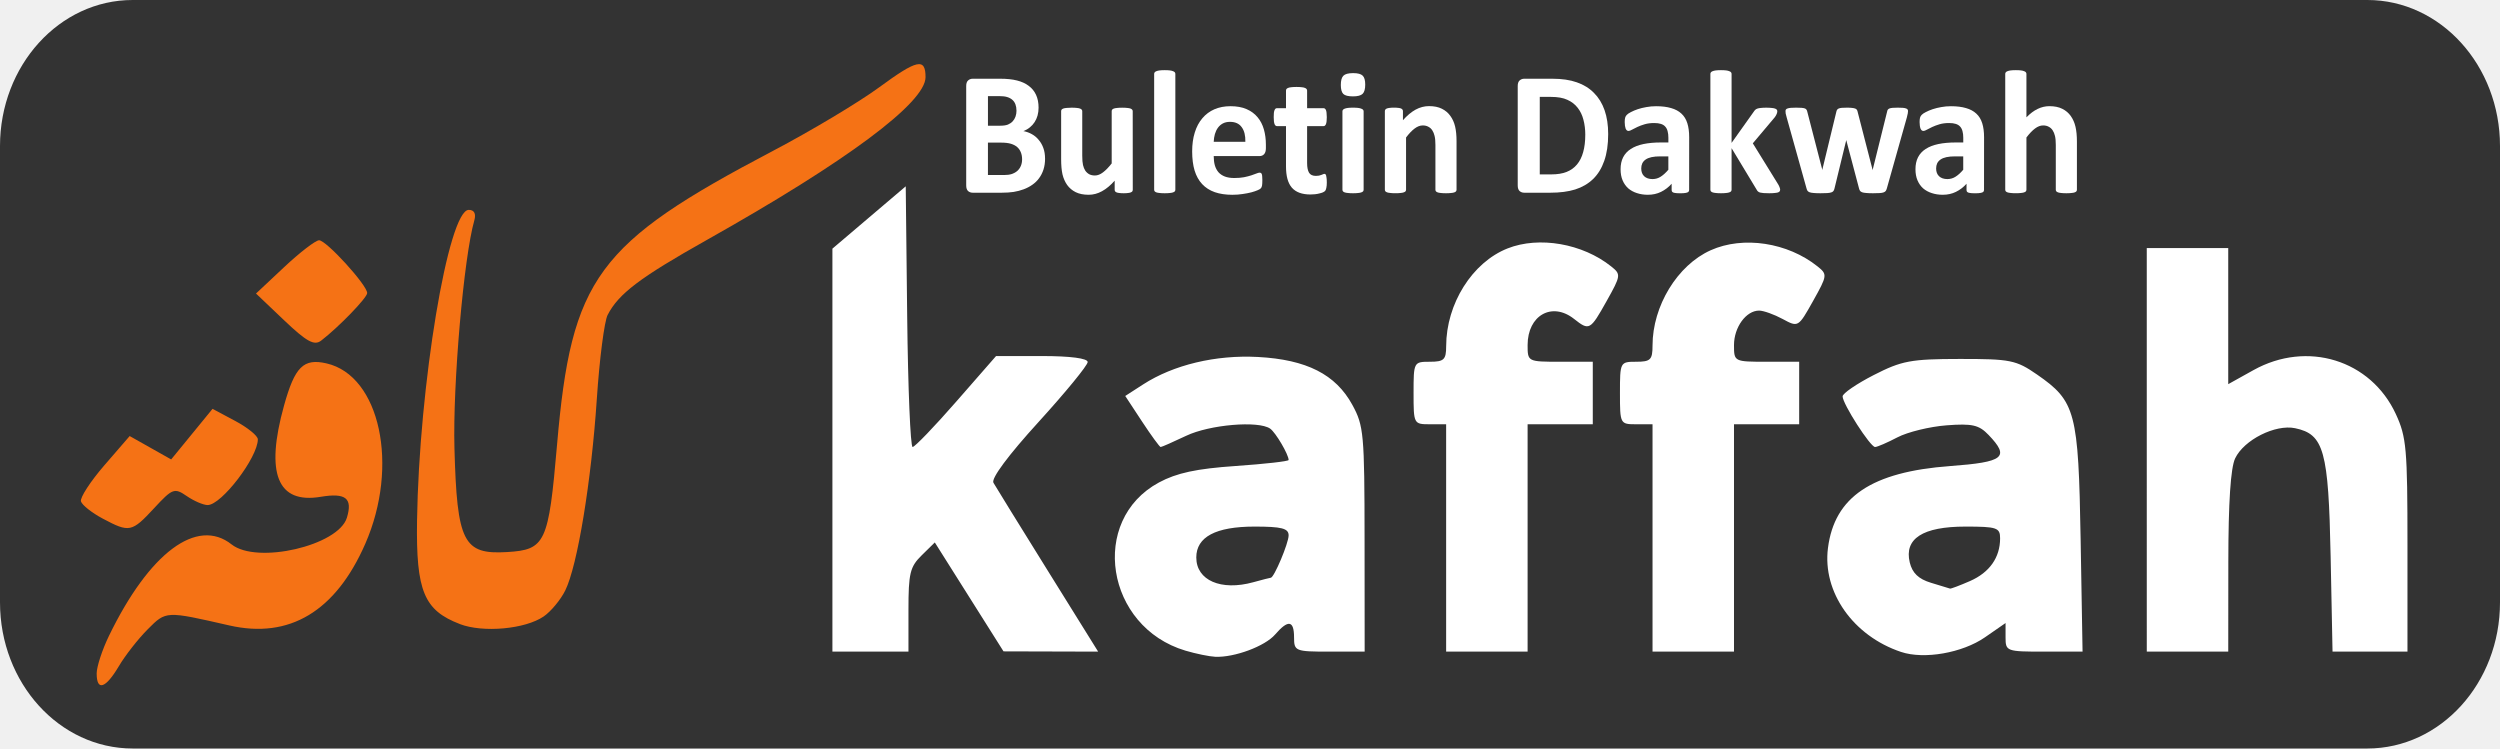
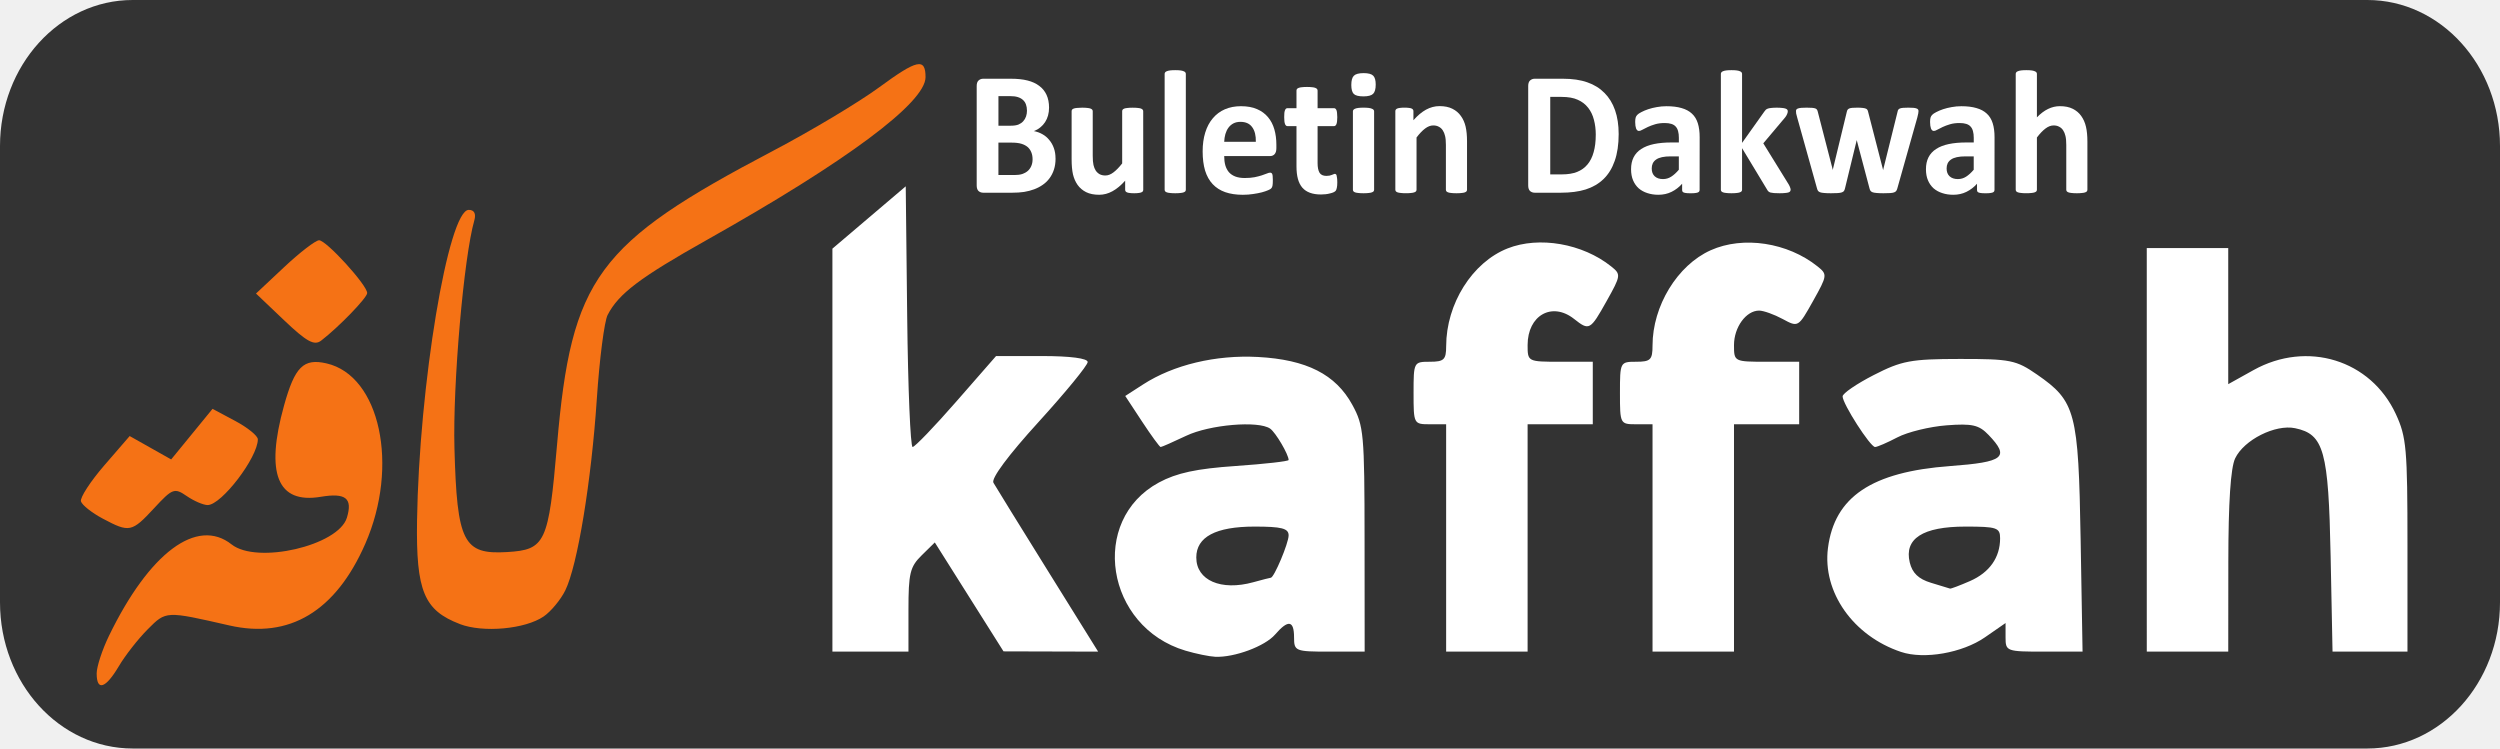
<svg xmlns="http://www.w3.org/2000/svg" width="167" height="50" viewBox="0 0 167 50" version="1.1" id="svg4">
  <defs id="defs8" />
  <rect style="opacity:1;fill:#333333;fill-opacity:1;fill-rule:nonzero;stroke:none;stroke-width:1.591;stroke-linecap:round;stroke-linejoin:round;stroke-miterlimit:4;stroke-dasharray:none;stroke-dashoffset:0;stroke-opacity:1;paint-order:markers stroke fill" id="rect817" width="167" height="50" x="1.0034602e-05" y="2.1596973e-06" rx="8.864" ry="9.762" />
-   <g aria-label="Bulet in Dakwah" style="font-style:normal;font-variant:normal;font-weight:normal;font-stretch:normal;font-size:10.524px;line-height:6.578px;font-family:Impact;-inkscape-font-specification:Impact;letter-spacing:0px;word-spacing:0px;fill:#ffffff;fill-opacity:1;stroke:none;stroke-width:0.263px;stroke-linecap:butt;stroke-linejoin:miter;stroke-opacity:1" id="text878" transform="matrix(1.093925,0,0,1.14487,-40.21926,-32.28592)">
+   <g aria-label="Bulet in Dakwah" style="font-style:normal;font-variant:normal;font-weight:normal;font-stretch:normal;font-size:10.524px;line-height:6.578px;font-family:Impact;-inkscape-font-specification:Impact;letter-spacing:0px;word-spacing:0px;fill:#ffffff;fill-opacity:1;stroke:none;stroke-width:0.263px;stroke-linecap:butt;stroke-linejoin:miter;stroke-opacity:1" id="text878" transform="matrix(1.093925,0,0,1.14487,-39.51905,-32.28592)">
    <path d="m 100.583,37.452 q 0,0.355 -0.098,0.642 -0.098,0.288 -0.272,0.509 -0.17,0.221 -0.411,0.38 -0.236,0.159 -0.524,0.262 -0.288,0.103 -0.617,0.154 -0.324,0.046 -0.725,0.046 h -1.768 q -0.17,0 -0.288,-0.098 -0.113,-0.103 -0.113,-0.329 v -5.797 q 0,-0.226 0.113,-0.324 0.118,-0.103 0.288,-0.103 h 1.67 q 0.612,0 1.033,0.103 0.427,0.103 0.714,0.313 0.293,0.206 0.447,0.524 0.154,0.319 0.154,0.75 0,0.242 -0.062,0.457 -0.062,0.211 -0.18,0.385 -0.118,0.175 -0.293,0.308 -0.17,0.134 -0.391,0.216 0.283,0.051 0.519,0.18 0.242,0.128 0.416,0.334 0.18,0.2 0.283,0.473 0.103,0.272 0.103,0.612 z m -1.747,-2.801 q 0,-0.2 -0.062,-0.36 -0.062,-0.159 -0.185,-0.262 -0.123,-0.108 -0.313,-0.164 -0.185,-0.057 -0.498,-0.057 h -0.683 v 1.727 h 0.755 q 0.293,0 0.468,-0.067 0.175,-0.072 0.288,-0.19 0.118,-0.123 0.175,-0.283 0.057,-0.164 0.057,-0.344 z m 0.344,2.847 q 0,-0.231 -0.077,-0.411 -0.077,-0.185 -0.226,-0.308 -0.149,-0.123 -0.38,-0.19 -0.231,-0.067 -0.601,-0.067 h -0.802 v 1.891 h 0.976 q 0.283,0 0.473,-0.057 0.195,-0.062 0.334,-0.175 0.144,-0.118 0.221,-0.288 0.082,-0.175 0.082,-0.396 z" style="font-style:normal;font-variant:normal;font-weight:bold;font-stretch:normal;font-family:Calibri;-inkscape-font-specification:Calibri;fill:#ffffff;fill-opacity:1;stroke-width:0.263px" id="path905" />
    <path d="m 105.938,39.271 q 0,0.051 -0.026,0.092 -0.026,0.036 -0.092,0.062 -0.062,0.026 -0.17,0.036 -0.103,0.015 -0.262,0.015 -0.17,0 -0.278,-0.015 -0.103,-0.01 -0.164,-0.036 -0.062,-0.026 -0.087,-0.062 -0.026,-0.041 -0.026,-0.092 v -0.529 q -0.38,0.411 -0.776,0.617 -0.391,0.206 -0.812,0.206 -0.473,0 -0.797,-0.154 -0.319,-0.154 -0.519,-0.421 -0.195,-0.267 -0.283,-0.617 -0.082,-0.355 -0.082,-0.879 v -2.806 q 0,-0.051 0.026,-0.087 0.031,-0.041 0.103,-0.067 0.077,-0.026 0.2,-0.036 0.128,-0.015 0.313,-0.015 0.19,0 0.313,0.015 0.123,0.01 0.195,0.036 0.077,0.026 0.108,0.067 0.031,0.036 0.031,0.087 v 2.59 q 0,0.36 0.046,0.55 0.046,0.19 0.139,0.329 0.098,0.134 0.242,0.211 0.149,0.072 0.344,0.072 0.247,0 0.493,-0.18 0.252,-0.18 0.534,-0.524 v -3.047 q 0,-0.051 0.026,-0.087 0.031,-0.041 0.103,-0.067 0.077,-0.026 0.2,-0.036 0.123,-0.015 0.313,-0.015 0.19,0 0.313,0.015 0.123,0.01 0.195,0.036 0.072,0.026 0.103,0.067 0.031,0.036 0.031,0.087 z" style="font-style:normal;font-variant:normal;font-weight:bold;font-stretch:normal;font-family:Calibri;-inkscape-font-specification:Calibri;fill:#ffffff;fill-opacity:1;stroke-width:0.263px" id="path907" />
    <path d="m 108.538,39.271 q 0,0.051 -0.031,0.092 -0.031,0.036 -0.108,0.062 -0.072,0.026 -0.195,0.036 -0.123,0.015 -0.313,0.015 -0.19,0 -0.313,-0.015 -0.123,-0.01 -0.2,-0.036 -0.072,-0.026 -0.103,-0.062 -0.031,-0.041 -0.031,-0.092 V 32.514 q 0,-0.051 0.031,-0.092 0.031,-0.041 0.103,-0.067 0.077,-0.031 0.2,-0.046 0.123,-0.015 0.313,-0.015 0.19,0 0.313,0.015 0.123,0.015 0.195,0.046 0.077,0.026 0.108,0.067 0.031,0.041 0.031,0.092 z" style="font-style:normal;font-variant:normal;font-weight:bold;font-stretch:normal;font-family:Calibri;-inkscape-font-specification:Calibri;fill:#ffffff;fill-opacity:1;stroke-width:0.263px" id="path909" />
    <path d="m 114.067,36.846 q 0,0.236 -0.108,0.349 -0.103,0.113 -0.288,0.113 h -2.79 q 0,0.293 0.067,0.534 0.072,0.236 0.221,0.406 0.154,0.164 0.391,0.252 0.242,0.087 0.576,0.087 0.339,0 0.596,-0.046 0.257,-0.051 0.442,-0.108 0.19,-0.062 0.313,-0.108 0.123,-0.051 0.2,-0.051 0.046,0 0.077,0.021 0.031,0.015 0.051,0.062 0.021,0.046 0.026,0.134 0.01,0.082 0.01,0.211 0,0.113 -0.005,0.195 -0.005,0.077 -0.015,0.134 -0.01,0.057 -0.031,0.098 -0.021,0.036 -0.057,0.072 -0.031,0.036 -0.18,0.098 -0.149,0.062 -0.38,0.123 -0.231,0.057 -0.529,0.098 -0.298,0.046 -0.637,0.046 -0.612,0 -1.074,-0.154 -0.457,-0.154 -0.766,-0.468 -0.308,-0.313 -0.463,-0.791 -0.149,-0.478 -0.149,-1.12 0,-0.612 0.159,-1.1 0.159,-0.493 0.463,-0.832 0.303,-0.344 0.735,-0.524 0.437,-0.18 0.982,-0.18 0.576,0 0.982,0.17 0.411,0.17 0.673,0.473 0.262,0.298 0.385,0.709 0.123,0.411 0.123,0.894 z m -1.254,-0.37 q 0.015,-0.545 -0.221,-0.853 -0.231,-0.313 -0.719,-0.313 -0.247,0 -0.432,0.092 -0.18,0.092 -0.303,0.252 -0.118,0.154 -0.185,0.37 -0.062,0.211 -0.072,0.452 z" style="font-style:normal;font-variant:normal;font-weight:bold;font-stretch:normal;font-family:Calibri;-inkscape-font-specification:Calibri;fill:#ffffff;fill-opacity:1;stroke-width:0.263px" id="path911" />
    <path d="m 117.788,38.819 q 0,0.226 -0.031,0.349 -0.026,0.118 -0.072,0.17 -0.046,0.046 -0.139,0.087 -0.087,0.036 -0.211,0.062 -0.118,0.031 -0.262,0.046 -0.139,0.015 -0.283,0.015 -0.385,0 -0.668,-0.098 -0.283,-0.098 -0.468,-0.298 -0.185,-0.206 -0.272,-0.514 -0.087,-0.308 -0.087,-0.73 v -2.348 h -0.55 q -0.098,0 -0.149,-0.118 -0.051,-0.123 -0.051,-0.406 0,-0.149 0.01,-0.252 0.015,-0.103 0.041,-0.159 0.026,-0.062 0.062,-0.087 0.041,-0.026 0.092,-0.026 h 0.545 v -1.023 q 0,-0.051 0.026,-0.092 0.031,-0.041 0.103,-0.067 0.077,-0.031 0.2,-0.041 0.128,-0.015 0.313,-0.015 0.19,0 0.313,0.015 0.128,0.01 0.2,0.041 0.072,0.026 0.103,0.067 0.031,0.041 0.031,0.092 v 1.023 h 0.997 q 0.051,0 0.087,0.026 0.041,0.026 0.067,0.087 0.026,0.057 0.036,0.159 0.015,0.103 0.015,0.252 0,0.283 -0.051,0.406 -0.051,0.118 -0.149,0.118 h -1.002 v 2.153 q 0,0.375 0.118,0.565 0.118,0.185 0.421,0.185 0.103,0 0.185,-0.015 0.082,-0.021 0.144,-0.041 0.067,-0.026 0.108,-0.041 0.046,-0.021 0.082,-0.021 0.031,0 0.057,0.021 0.031,0.015 0.046,0.072 0.015,0.051 0.026,0.144 0.015,0.092 0.015,0.236 z" style="font-style:normal;font-variant:normal;font-weight:bold;font-stretch:normal;font-family:Calibri;-inkscape-font-specification:Calibri;fill:#ffffff;fill-opacity:1;stroke-width:0.263px" id="path913" />
    <path d="m 120.035,39.271 q 0,0.051 -0.031,0.092 -0.031,0.036 -0.108,0.062 -0.072,0.026 -0.195,0.036 -0.123,0.015 -0.313,0.015 -0.19,0 -0.313,-0.015 -0.123,-0.01 -0.2,-0.036 -0.072,-0.026 -0.103,-0.062 -0.031,-0.041 -0.031,-0.092 v -4.574 q 0,-0.051 0.031,-0.087 0.031,-0.041 0.103,-0.067 0.077,-0.031 0.2,-0.046 0.123,-0.015 0.313,-0.015 0.19,0 0.313,0.015 0.123,0.015 0.195,0.046 0.077,0.026 0.108,0.067 0.031,0.036 0.031,0.087 z m 0.098,-6.136 q 0,0.391 -0.159,0.54 -0.159,0.149 -0.591,0.149 -0.437,0 -0.591,-0.144 -0.149,-0.144 -0.149,-0.519 0,-0.391 0.154,-0.54 0.159,-0.154 0.596,-0.154 0.432,0 0.586,0.149 0.154,0.144 0.154,0.519 z" style="font-style:normal;font-variant:normal;font-weight:bold;font-stretch:normal;font-family:Calibri;-inkscape-font-specification:Calibri;fill:#ffffff;fill-opacity:1;stroke-width:0.263px" id="path915" />
    <path d="m 125.709,39.271 q 0,0.051 -0.031,0.092 -0.031,0.036 -0.103,0.062 -0.072,0.026 -0.2,0.036 -0.123,0.015 -0.308,0.015 -0.19,0 -0.319,-0.015 -0.123,-0.01 -0.195,-0.036 -0.072,-0.026 -0.103,-0.062 -0.031,-0.041 -0.031,-0.092 v -2.616 q 0,-0.334 -0.051,-0.524 -0.046,-0.19 -0.139,-0.324 -0.092,-0.139 -0.242,-0.211 -0.144,-0.077 -0.339,-0.077 -0.247,0 -0.498,0.18 -0.252,0.18 -0.524,0.524 v 3.047 q 0,0.051 -0.031,0.092 -0.031,0.036 -0.108,0.062 -0.072,0.026 -0.195,0.036 -0.123,0.015 -0.313,0.015 -0.19,0 -0.313,-0.015 -0.123,-0.01 -0.2,-0.036 -0.072,-0.026 -0.103,-0.062 -0.031,-0.041 -0.031,-0.092 v -4.584 q 0,-0.051 0.026,-0.087 0.026,-0.041 0.092,-0.067 0.067,-0.026 0.17,-0.036 0.108,-0.015 0.267,-0.015 0.164,0 0.272,0.015 0.108,0.01 0.164,0.036 0.062,0.026 0.087,0.067 0.026,0.036 0.026,0.087 v 0.529 q 0.38,-0.411 0.771,-0.617 0.396,-0.206 0.822,-0.206 0.468,0 0.786,0.154 0.324,0.154 0.519,0.421 0.2,0.262 0.288,0.617 0.087,0.355 0.087,0.853 z" style="font-style:normal;font-variant:normal;font-weight:bold;font-stretch:normal;font-family:Calibri;-inkscape-font-specification:Calibri;fill:#ffffff;fill-opacity:1;stroke-width:0.263px" id="path917" />
    <path d="m 134.969,36.023 q 0,0.915 -0.242,1.567 -0.236,0.647 -0.683,1.059 -0.447,0.411 -1.089,0.606 -0.637,0.19 -1.521,0.19 h -1.588 q -0.17,0 -0.288,-0.098 -0.113,-0.103 -0.113,-0.329 v -5.797 q 0,-0.226 0.113,-0.324 0.118,-0.103 0.288,-0.103 h 1.706 q 0.889,0 1.506,0.211 0.622,0.206 1.043,0.617 0.427,0.406 0.647,1.007 0.221,0.601 0.221,1.393 z m -1.398,0.046 q 0,-0.473 -0.113,-0.879 -0.108,-0.406 -0.355,-0.704 -0.242,-0.298 -0.627,-0.462 -0.38,-0.17 -1.002,-0.17 h -0.683 v 4.522 h 0.704 q 0.555,0 0.935,-0.144 0.38,-0.144 0.632,-0.432 0.257,-0.293 0.38,-0.725 0.128,-0.432 0.128,-1.007 z" style="font-style:normal;font-variant:normal;font-weight:bold;font-stretch:normal;font-family:Calibri;-inkscape-font-specification:Calibri;fill:#ffffff;fill-opacity:1;stroke-width:0.263px" id="path919" />
    <path d="m 139.912,39.287 q 0,0.072 -0.051,0.113 -0.051,0.041 -0.164,0.057 -0.108,0.021 -0.324,0.021 -0.231,0 -0.339,-0.021 -0.103,-0.015 -0.149,-0.057 -0.041,-0.041 -0.041,-0.113 v -0.365 q -0.283,0.303 -0.647,0.473 -0.36,0.17 -0.802,0.17 -0.365,0 -0.673,-0.098 -0.303,-0.092 -0.529,-0.277 -0.221,-0.19 -0.344,-0.468 -0.123,-0.277 -0.123,-0.647 0,-0.401 0.154,-0.694 0.159,-0.298 0.468,-0.488 0.313,-0.195 0.776,-0.288 0.462,-0.092 1.074,-0.092 h 0.447 v -0.277 q 0,-0.216 -0.046,-0.375 -0.041,-0.164 -0.144,-0.272 -0.098,-0.108 -0.267,-0.159 -0.164,-0.051 -0.411,-0.051 -0.324,0 -0.581,0.072 -0.252,0.072 -0.447,0.159 -0.195,0.087 -0.329,0.159 -0.128,0.072 -0.211,0.072 -0.057,0 -0.103,-0.036 -0.041,-0.036 -0.072,-0.103 -0.026,-0.067 -0.041,-0.164 -0.015,-0.098 -0.015,-0.216 0,-0.159 0.026,-0.252 0.026,-0.092 0.098,-0.164 0.072,-0.077 0.252,-0.164 0.18,-0.092 0.421,-0.17 0.242,-0.077 0.524,-0.123 0.288,-0.051 0.591,-0.051 0.54,0 0.92,0.108 0.385,0.103 0.632,0.324 0.247,0.216 0.36,0.56 0.113,0.344 0.113,0.817 z m -1.269,-1.963 h -0.493 q -0.313,0 -0.534,0.046 -0.221,0.046 -0.36,0.139 -0.139,0.092 -0.206,0.226 -0.062,0.128 -0.062,0.298 0,0.288 0.18,0.452 0.185,0.164 0.509,0.164 0.272,0 0.498,-0.139 0.231,-0.139 0.468,-0.406 z" style="font-style:normal;font-variant:normal;font-weight:bold;font-stretch:normal;font-family:Calibri;-inkscape-font-specification:Calibri;fill:#ffffff;fill-opacity:1;stroke-width:0.263px" id="path921" />
    <path d="m 145.468,39.276 q 0,0.051 -0.031,0.092 -0.026,0.036 -0.103,0.062 -0.072,0.021 -0.2,0.031 -0.128,0.015 -0.334,0.015 -0.211,0 -0.344,-0.01 -0.128,-0.01 -0.216,-0.031 -0.082,-0.026 -0.128,-0.067 -0.046,-0.041 -0.082,-0.108 l -1.526,-2.415 v 2.426 q 0,0.051 -0.031,0.092 -0.031,0.036 -0.108,0.062 -0.072,0.026 -0.195,0.036 -0.123,0.015 -0.313,0.015 -0.19,0 -0.313,-0.015 -0.123,-0.01 -0.2,-0.036 -0.072,-0.026 -0.103,-0.062 -0.031,-0.041 -0.031,-0.092 V 32.514 q 0,-0.051 0.031,-0.092 0.031,-0.041 0.103,-0.067 0.077,-0.031 0.2,-0.046 0.123,-0.015 0.313,-0.015 0.19,0 0.313,0.015 0.123,0.015 0.195,0.046 0.077,0.026 0.108,0.067 0.031,0.041 0.031,0.092 v 4.024 l 1.357,-1.824 q 0.041,-0.062 0.092,-0.108 0.051,-0.046 0.134,-0.072 0.087,-0.026 0.211,-0.036 0.128,-0.015 0.324,-0.015 0.19,0 0.319,0.015 0.134,0.01 0.211,0.036 0.082,0.026 0.113,0.067 0.031,0.036 0.031,0.092 0,0.077 -0.041,0.164 -0.036,0.087 -0.113,0.185 l -1.341,1.521 1.552,2.4 q 0.062,0.103 0.087,0.18 0.031,0.072 0.031,0.134 z" style="font-style:normal;font-variant:normal;font-weight:bold;font-stretch:normal;font-family:Calibri;-inkscape-font-specification:Calibri;fill:#ffffff;fill-opacity:1;stroke-width:0.263px" id="path923" />
    <path d="m 153.279,34.677 q 0,0.057 -0.015,0.139 -0.015,0.082 -0.057,0.236 l -1.223,4.147 q -0.026,0.087 -0.067,0.144 -0.041,0.051 -0.128,0.082 -0.082,0.031 -0.242,0.041 -0.154,0.01 -0.406,0.01 -0.252,0 -0.411,-0.015 -0.159,-0.01 -0.252,-0.041 -0.087,-0.031 -0.128,-0.082 -0.041,-0.057 -0.062,-0.139 l -0.771,-2.785 -0.01,-0.046 -0.01,0.046 -0.709,2.785 q -0.021,0.087 -0.062,0.144 -0.036,0.051 -0.128,0.082 -0.092,0.031 -0.252,0.041 -0.159,0.01 -0.411,0.01 -0.257,0 -0.416,-0.015 -0.154,-0.01 -0.247,-0.041 -0.087,-0.031 -0.128,-0.082 -0.041,-0.057 -0.062,-0.139 l -1.213,-4.147 q -0.046,-0.149 -0.062,-0.231 -0.01,-0.087 -0.01,-0.144 0,-0.051 0.026,-0.087 0.031,-0.041 0.103,-0.062 0.077,-0.026 0.2,-0.036 0.128,-0.01 0.319,-0.01 0.206,0 0.334,0.01 0.128,0.01 0.2,0.036 0.072,0.026 0.098,0.072 0.031,0.041 0.046,0.103 l 0.91,3.366 0.01,0.062 0.01,-0.062 0.853,-3.366 q 0.015,-0.062 0.046,-0.103 0.036,-0.046 0.103,-0.072 0.067,-0.026 0.185,-0.036 0.123,-0.01 0.313,-0.01 0.19,0 0.308,0.015 0.118,0.01 0.185,0.036 0.072,0.021 0.098,0.062 0.031,0.036 0.046,0.087 l 0.915,3.392 0.015,0.057 0.01,-0.062 0.874,-3.366 q 0.01,-0.062 0.041,-0.103 0.031,-0.046 0.103,-0.072 0.072,-0.026 0.195,-0.036 0.123,-0.01 0.313,-0.01 0.19,0 0.308,0.01 0.123,0.01 0.19,0.036 0.072,0.021 0.098,0.062 0.026,0.036 0.026,0.087 z" style="font-style:normal;font-variant:normal;font-weight:bold;font-stretch:normal;font-family:Calibri;-inkscape-font-specification:Calibri;fill:#ffffff;fill-opacity:1;stroke-width:0.263px" id="path925" />
    <path d="m 157.919,39.287 q 0,0.072 -0.051,0.113 -0.051,0.041 -0.164,0.057 -0.108,0.021 -0.324,0.021 -0.231,0 -0.339,-0.021 -0.103,-0.015 -0.149,-0.057 -0.041,-0.041 -0.041,-0.113 v -0.365 q -0.283,0.303 -0.647,0.473 -0.36,0.17 -0.802,0.17 -0.365,0 -0.673,-0.098 -0.303,-0.092 -0.529,-0.277 -0.221,-0.19 -0.344,-0.468 -0.123,-0.277 -0.123,-0.647 0,-0.401 0.154,-0.694 0.159,-0.298 0.468,-0.488 0.313,-0.195 0.776,-0.288 0.462,-0.092 1.074,-0.092 h 0.447 v -0.277 q 0,-0.216 -0.046,-0.375 -0.041,-0.164 -0.144,-0.272 -0.098,-0.108 -0.267,-0.159 -0.164,-0.051 -0.411,-0.051 -0.324,0 -0.581,0.072 -0.252,0.072 -0.447,0.159 -0.195,0.087 -0.329,0.159 -0.128,0.072 -0.211,0.072 -0.057,0 -0.103,-0.036 -0.041,-0.036 -0.072,-0.103 -0.026,-0.067 -0.041,-0.164 -0.015,-0.098 -0.015,-0.216 0,-0.159 0.026,-0.252 0.026,-0.092 0.098,-0.164 0.072,-0.077 0.252,-0.164 0.18,-0.092 0.421,-0.17 0.242,-0.077 0.524,-0.123 0.288,-0.051 0.591,-0.051 0.54,0 0.92,0.108 0.385,0.103 0.632,0.324 0.247,0.216 0.36,0.56 0.113,0.344 0.113,0.817 z m -1.269,-1.963 h -0.493 q -0.313,0 -0.534,0.046 -0.221,0.046 -0.36,0.139 -0.139,0.092 -0.206,0.226 -0.062,0.128 -0.062,0.298 0,0.288 0.18,0.452 0.185,0.164 0.509,0.164 0.272,0 0.498,-0.139 0.231,-0.139 0.468,-0.406 z" style="font-style:normal;font-variant:normal;font-weight:bold;font-stretch:normal;font-family:Calibri;-inkscape-font-specification:Calibri;fill:#ffffff;fill-opacity:1;stroke-width:0.263px" id="path927" />
    <path d="m 163.592,39.271 q 0,0.051 -0.031,0.092 -0.031,0.036 -0.103,0.062 -0.072,0.026 -0.2,0.036 -0.123,0.015 -0.308,0.015 -0.19,0 -0.319,-0.015 -0.123,-0.01 -0.195,-0.036 -0.072,-0.026 -0.103,-0.062 -0.031,-0.041 -0.031,-0.092 v -2.616 q 0,-0.334 -0.051,-0.524 -0.046,-0.19 -0.139,-0.324 -0.092,-0.139 -0.242,-0.211 -0.144,-0.077 -0.339,-0.077 -0.247,0 -0.498,0.18 -0.252,0.18 -0.524,0.524 v 3.047 q 0,0.051 -0.031,0.092 -0.031,0.036 -0.108,0.062 -0.072,0.026 -0.195,0.036 -0.123,0.015 -0.313,0.015 -0.19,0 -0.313,-0.015 -0.123,-0.01 -0.2,-0.036 -0.072,-0.026 -0.103,-0.062 -0.031,-0.041 -0.031,-0.092 V 32.514 q 0,-0.051 0.031,-0.092 0.031,-0.041 0.103,-0.067 0.077,-0.031 0.2,-0.046 0.123,-0.015 0.313,-0.015 0.19,0 0.313,0.015 0.123,0.015 0.195,0.046 0.077,0.026 0.108,0.067 0.031,0.041 0.031,0.092 v 2.533 q 0.334,-0.329 0.678,-0.488 0.349,-0.164 0.725,-0.164 0.468,0 0.786,0.154 0.324,0.154 0.519,0.421 0.2,0.267 0.288,0.627 0.087,0.355 0.087,0.863 z" style="font-style:normal;font-variant:normal;font-weight:bold;font-stretch:normal;font-family:Calibri;-inkscape-font-specification:Calibri;fill:#ffffff;fill-opacity:1;stroke-width:0.263px" id="path929" />
  </g>
  <path style="fill:#f57215;fill-opacity:1;stroke-width:0.393" d="m 6.457,44.99 c 0,-0.452 0.37,-1.583 0.822,-2.515 2.695,-5.558 5.884,-7.935 8.192,-6.108 1.697,1.343 7.134,0.084 7.701,-1.783 0.396,-1.304 -0.073,-1.678 -1.751,-1.397 -2.89,0.484 -3.709,-1.554 -2.448,-6.094 0.722,-2.598 1.3,-3.172 2.84,-2.818 3.574,0.821 4.867,6.838 2.59,12.044 -1.977,4.519 -5.07,6.378 -9.086,5.46 -4.266,-0.975 -4.215,-0.978 -5.451,0.26 -0.635,0.636 -1.503,1.745 -1.928,2.464 -0.882,1.491 -1.48,1.688 -1.48,0.487 z M 30.717,41.685 C 28.321,40.768 27.789,39.484 27.858,34.793 c 0.134,-9.029 2.088,-20.773 3.455,-20.773 0.366,0 0.5,0.254 0.371,0.704 -0.701,2.442 -1.443,10.949 -1.327,15.21 0.171,6.291 0.592,7.121 3.515,6.944 2.565,-0.155 2.772,-0.599 3.338,-7.163 0.962,-11.155 2.646,-13.447 14.427,-19.638 2.538,-1.334 5.73,-3.244 7.093,-4.245 2.536,-1.862 3.096,-1.984 3.096,-0.678 0,1.705 -5.258,5.618 -14.612,10.876 -4.469,2.512 -5.893,3.589 -6.624,5.009 -0.221,0.429 -0.545,2.945 -0.721,5.591 -0.367,5.526 -1.295,11.164 -2.109,12.811 -0.308,0.623 -0.957,1.405 -1.442,1.738 -1.236,0.848 -4.048,1.103 -5.603,0.508 z M 6.864,34.643 C 6.136,34.256 5.481,33.738 5.408,33.492 5.334,33.246 6.037,32.163 6.968,31.086 l 1.694,-1.958 1.386,0.781 1.386,0.781 1.382,-1.69 1.382,-1.69 1.513,0.808 c 0.832,0.444 1.513,0.997 1.513,1.228 0,1.21 -2.43,4.392 -3.354,4.392 -0.285,0 -0.912,-0.27 -1.394,-0.6 -0.823,-0.565 -0.953,-0.517 -2.177,0.805 -1.498,1.617 -1.652,1.648 -3.435,0.7 z M 18.988,21.403 17.101,19.608 18.988,17.838 c 1.038,-0.974 2.084,-1.778 2.323,-1.788 0.469,-0.019 3.217,2.992 3.217,3.526 0,0.312 -1.902,2.277 -3.076,3.178 -0.458,0.352 -0.965,0.074 -2.464,-1.351 z" id="path840-3" />
  <path id="path928" d="m 79.187,43.463 c -5.329,-1.585 -6.45,-8.711 -1.768,-11.234 1.183,-0.637 2.504,-0.921 5.127,-1.101 1.944,-0.134 3.534,-0.314 3.534,-0.4 0,-0.367 -0.866,-1.839 -1.233,-2.095 -0.781,-0.546 -4.039,-0.269 -5.609,0.477 -0.87,0.413 -1.638,0.751 -1.706,0.751 -0.068,0 -0.629,-0.767 -1.245,-1.705 l -1.121,-1.705 1.194,-0.771 c 2.029,-1.311 4.853,-1.986 7.675,-1.834 3.245,0.175 5.191,1.163 6.302,3.2 0.763,1.398 0.811,1.926 0.816,8.984 l 0.006,7.499 h -2.358 c -2.274,0 -2.358,-0.036 -2.358,-0.949 0,-1.146 -0.392,-1.205 -1.268,-0.192 -0.676,0.782 -2.718,1.541 -3.993,1.485 -0.399,-0.018 -1.297,-0.202 -1.995,-0.41 z m 5.702,-4.87 c 0.218,0 1.191,-2.31 1.191,-2.829 0,-0.469 -0.462,-0.588 -2.278,-0.588 -2.589,0 -3.89,0.69 -3.89,2.063 0,1.53 1.653,2.249 3.807,1.654 0.597,-0.165 1.124,-0.3 1.17,-0.3 z m 42.102,4.957 c -3.202,-1.072 -5.261,-4 -4.883,-6.944 0.438,-3.417 2.92,-5.084 8.15,-5.472 3.616,-0.269 4.009,-0.584 2.583,-2.076 -0.644,-0.674 -1.093,-0.777 -2.812,-0.646 -1.125,0.086 -2.601,0.447 -3.28,0.802 -0.679,0.355 -1.351,0.646 -1.494,0.646 -0.319,0 -2.169,-2.884 -2.169,-3.382 0,-0.198 0.939,-0.841 2.086,-1.428 1.864,-0.954 2.475,-1.068 5.739,-1.072 3.379,-0.003 3.766,0.074 5.16,1.039 2.584,1.788 2.769,2.488 2.915,11.013 l 0.129,7.499 h -2.572 c -2.506,0 -2.572,-0.022 -2.572,-0.955 v -0.955 l -1.373,0.951 c -1.513,1.048 -4.068,1.495 -5.606,0.98 z m 4.603,-4.735 c 1.307,-0.572 2.013,-1.573 2.013,-2.855 0,-0.711 -0.217,-0.784 -2.318,-0.784 -2.851,0 -4.1,0.804 -3.718,2.394 0.17,0.708 0.587,1.108 1.415,1.359 0.646,0.195 1.221,0.37 1.277,0.389 0.056,0.018 0.655,-0.208 1.331,-0.503 z M 55.605,30.07 V 16.61 l 2.449,-2.082 2.449,-2.082 0.097,8.707 c 0.054,4.789 0.217,8.706 0.363,8.706 0.146,0 1.46,-1.367 2.92,-3.038 l 2.654,-3.037 h 3.06 c 1.901,0 3.06,0.152 3.06,0.4 0,0.22 -1.475,2.021 -3.278,4.001 -2.031,2.231 -3.179,3.776 -3.018,4.062 0.143,0.253 1.776,2.895 3.628,5.871 l 3.367,5.411 -3.161,-0.009 -3.161,-0.009 -2.295,-3.638 -2.294,-3.638 -0.88,0.865 c -0.776,0.763 -0.88,1.193 -0.88,3.647 v 2.782 h -2.54 -2.54 z m 40.997,5.865 v -7.594 h -1.088 c -1.077,0 -1.088,-0.022 -1.088,-2.088 0,-2.067 0.011,-2.088 1.088,-2.088 0.945,0 1.089,-0.138 1.09,-1.044 0.005,-2.832 1.743,-5.595 4.103,-6.527 2.106,-0.831 5.009,-0.326 6.92,1.203 0.664,0.532 0.655,0.602 -0.307,2.319 -1.094,1.954 -1.159,1.989 -2.171,1.189 -1.472,-1.165 -3.105,-0.246 -3.105,1.748 0,1.106 0.012,1.112 2.177,1.112 h 2.177 v 2.088 2.088 h -2.177 -2.177 v 7.594 7.594 h -2.721 -2.721 z m 13.787,0 v -7.594 h -1.088 c -1.077,0 -1.088,-0.022 -1.088,-2.088 0,-2.067 0.011,-2.088 1.088,-2.088 0.955,0 1.088,-0.133 1.088,-1.082 0,-2.647 1.664,-5.373 3.889,-6.368 2.167,-0.97 5.134,-0.52 7.136,1.083 0.664,0.532 0.655,0.601 -0.303,2.312 -0.985,1.758 -0.991,1.762 -2.027,1.201 -0.572,-0.309 -1.281,-0.563 -1.576,-0.563 -0.869,0 -1.677,1.11 -1.677,2.305 0,1.106 0.012,1.112 2.177,1.112 h 2.177 v 2.088 2.088 h -2.177 -2.177 v 7.594 7.594 h -2.721 -2.721 z m 33.015,-5.885 V 16.57 h 2.721 2.721 v 4.546 4.546 l 1.687,-0.939 c 3.585,-1.995 7.834,-0.683 9.508,2.935 0.71,1.535 0.778,2.299 0.778,8.776 v 7.094 h -2.503 -2.503 l -0.127,-6.377 c -0.141,-7.046 -0.445,-8.144 -2.373,-8.547 -1.32,-0.276 -3.418,0.779 -4.005,2.015 -0.301,0.634 -0.453,2.936 -0.456,6.93 l -0.005,5.98 h -2.721 -2.721 z" style="fill:#ffffff;fill-opacity:1;stroke-width:0.371" />
</svg>
